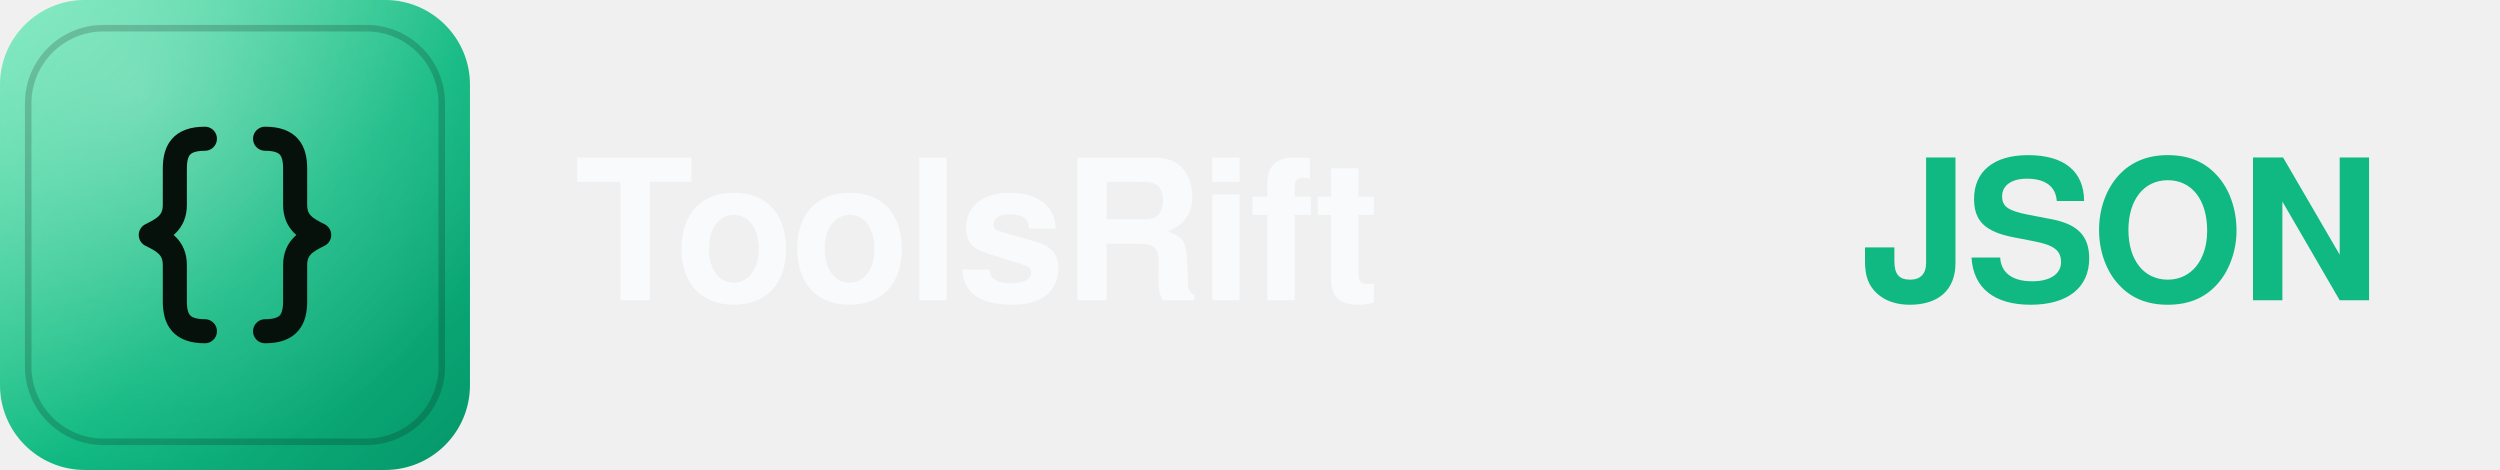
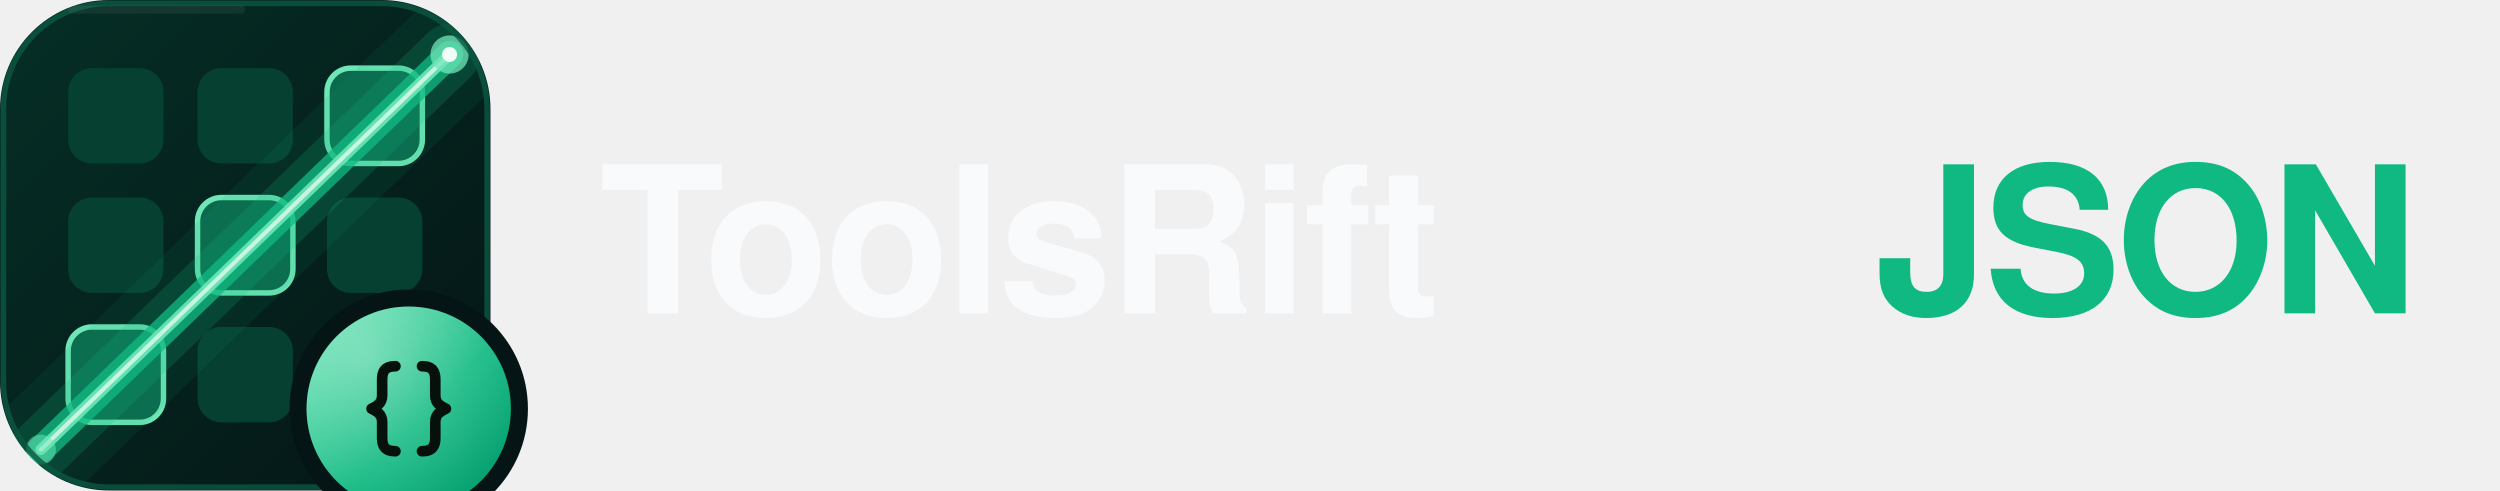
- <svg xmlns="http://www.w3.org/2000/svg" viewBox="0 0 383 72" width="383" height="72" role="img" aria-label="ToolsRift JSON">
+ <svg xmlns="http://www.w3.org/2000/svg" viewBox="0 0 367 72" width="367" height="72" role="img" aria-label="ToolsRift JSON">
  <g>
    <defs>
-       <linearGradient id="l-g" x1="0" y1="0" x2="1" y2="1">
+       <linearGradient id="l-bg" x1="0" y1="0" x2="1" y2="1">
+         <stop offset="0" stop-color="#052f26" />
+         <stop offset="1" stop-color="#051515" />
+       </linearGradient>
+       <linearGradient id="l-cg" x1="0" y1="0" x2="1" y2="1">
        <stop offset="0" stop-color="#6EE7B7" />
        <stop offset="0.55" stop-color="#10B981" />
        <stop offset="1" stop-color="#059669" />
      </linearGradient>
-       <radialGradient id="l-hl" cx="0.3" cy="0.2" r="0.8">
-         <stop offset="0" stop-color="#fff" stop-opacity="0.28" />
+       <radialGradient id="l-hl" cx="0.3" cy="0.25" r="0.8">
+         <stop offset="0" stop-color="#fff" stop-opacity="0.3" />
        <stop offset="1" stop-color="#fff" stop-opacity="0" />
      </radialGradient>
      <clipPath id="l-c">
-         <rect width="72" height="72" rx="13.0" />
+         <rect width="72.00" height="72.00" rx="16.00" />
      </clipPath>
    </defs>
+     <rect width="72.00" height="72.00" rx="16.00" fill="url(#l-bg)" />
    <g clip-path="url(#l-c)">
-       <rect width="72" height="72" fill="url(#l-g)" />
-       <rect width="72" height="72" fill="url(#l-hl)" />
-       <rect x="4.32" y="4.32" width="63.36" height="63.36" rx="11.52" fill="none" stroke="#060A08" stroke-opacity="0.18" stroke-width="1" />
+       <rect x="10.00" y="10.00" width="14.00" height="14.00" rx="3.50" fill="#054031" />
+       <rect x="29.00" y="10.00" width="14.00" height="14.00" rx="3.50" fill="#054031" />
+       <rect x="48.00" y="10.00" width="14.00" height="14.00" rx="3.50" fill="#054031" />
+       <rect x="10.00" y="29.00" width="14.00" height="14.00" rx="3.50" fill="#054031" />
+       <rect x="29.00" y="29.00" width="14.00" height="14.00" rx="3.50" fill="#054031" />
+       <rect x="48.00" y="29.00" width="14.00" height="14.00" rx="3.50" fill="#054031" />
+       <rect x="10.00" y="48.00" width="14.00" height="14.00" rx="3.50" fill="#054031" />
+       <rect x="29.00" y="48.00" width="14.00" height="14.00" rx="3.50" fill="#054031" />
+       <rect x="48.00" y="48.00" width="14.00" height="14.00" rx="3.50" fill="#054031" />
+       <rect x="48.00" y="10.00" width="14.00" height="14.00" rx="3.50" fill="#0b694c" stroke="#6EE7B7" stroke-width="0.80" />
+       <rect x="29.00" y="29.00" width="14.00" height="14.00" rx="3.50" fill="#0b694c" stroke="#6EE7B7" stroke-width="0.80" />
+       <rect x="10.00" y="48.00" width="14.00" height="14.00" rx="3.50" fill="#0b694c" stroke="#6EE7B7" stroke-width="0.80" />
+       <g class="tr-rift">
+         <line x1="66.00" y1="8.00" x2="6.00" y2="66.00" stroke="#059669" stroke-width="16.00" stroke-linecap="round" opacity="0.1" />
+         <line x1="66.00" y1="8.00" x2="6.00" y2="66.00" stroke="#10B981" stroke-width="9.00" stroke-linecap="round" opacity="0.18" />
+         <line x1="66.00" y1="8.00" x2="6.00" y2="66.00" stroke="#10B981" stroke-width="4.00" stroke-linecap="round" opacity="0.75" />
+         <line x1="66.00" y1="8.00" x2="6.00" y2="66.00" stroke="#6EE7B7" stroke-width="1.60" stroke-linecap="round" opacity="0.9" />
+         <line x1="66.00" y1="8.00" x2="6.00" y2="66.00" stroke="#FFFFFF" stroke-width="0.60" stroke-linecap="round" opacity="0.65" />
+       </g>
+       <circle cx="66.00" cy="8.00" r="2.80" fill="#6EE7B7" opacity="0.75" />
+       <circle cx="66.00" cy="8.00" r="1.10" fill="#fff" opacity="0.9" />
+       <circle cx="6.00" cy="66.00" r="2.20" fill="#6EE7B7" opacity="0.5" />
    </g>
-     <g transform="translate(12.96 12.96) scale(0.4608)" color="#06110C">
+     <rect x="0.50" y="0.50" width="71.00" height="71.00" rx="15.50" fill="none" stroke="#0a5741" stroke-width="0.80" opacity="0.8" />
+     <rect x="10.00" y="0.80" width="26.00" height="1.20" rx="0.60" fill="#fff" opacity="0.06" />
+     <circle cx="60.00" cy="60.00" r="17.50" fill="#051515" />
+     <circle cx="60.00" cy="60.00" r="15.00" fill="url(#l-cg)" />
+     <circle cx="60.00" cy="60.00" r="15.00" fill="url(#l-hl)" />
+     <g transform="translate(50.25 50.25) scale(0.195)" color="#06110C">
      <path d="M40 18c-8 0-10 4-10 10v12c0 6-4 8-8 10 4 2 8 4 8 10v12c0 6 2 10 10 10M60 18c8 0 10 4 10 10v12c0 6 4 8 8 10-4 2-8 4-8 10v12c0 6-2 10-10 10" fill="none" stroke="currentColor" stroke-width="8" stroke-linecap="round" stroke-linejoin="round" />
    </g>
  </g>
  <text x="88" y="46" font-family="Sora, 'Segoe UI', system-ui, -apple-system, Helvetica, Arial, sans-serif" font-weight="800" font-size="30" letter-spacing="-0.6" fill="#F8FAFC">ToolsRift</text>
-   <text x="285" y="46" font-family="Sora, 'Segoe UI', system-ui, -apple-system, Helvetica, Arial, sans-serif" font-weight="800" font-size="30" letter-spacing="-0.6" fill="#10B981">JSON</text>
+   <text x="275.2" y="46" font-family="Sora, 'Segoe UI', system-ui, -apple-system, Helvetica, Arial, sans-serif" font-weight="800" font-size="30" letter-spacing="-0.6" fill="#10B981">JSON</text>
</svg>
